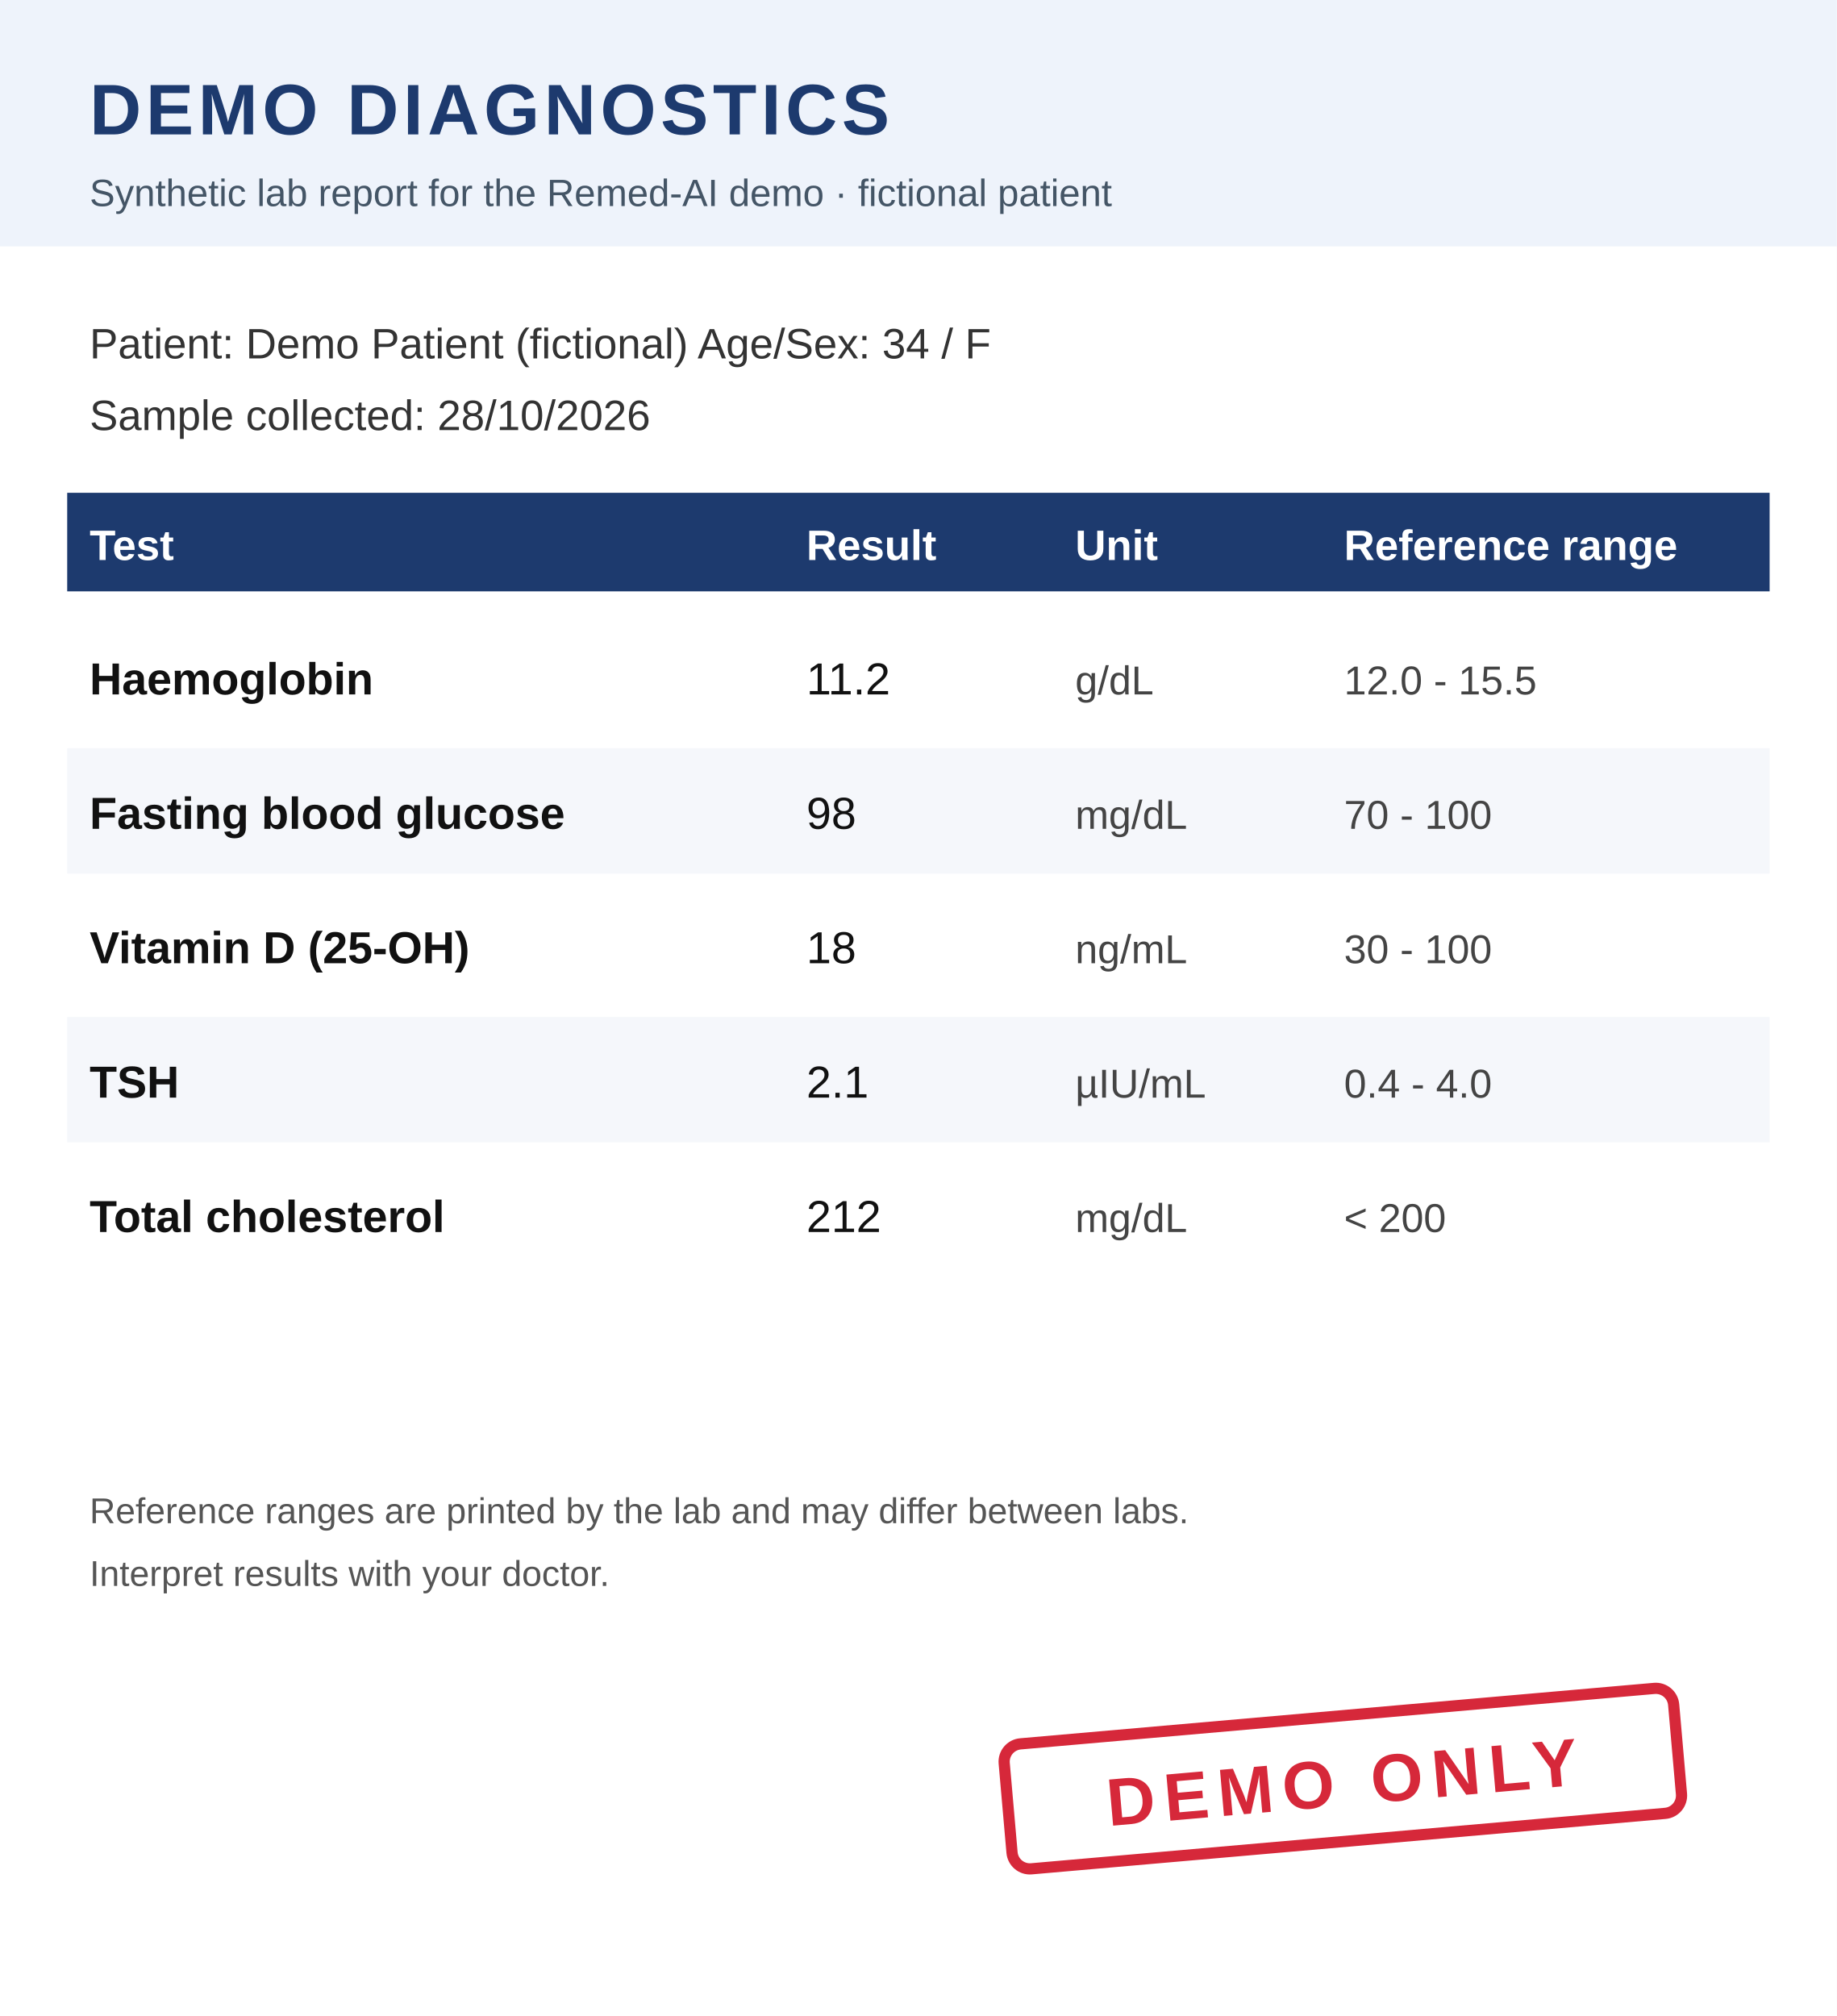
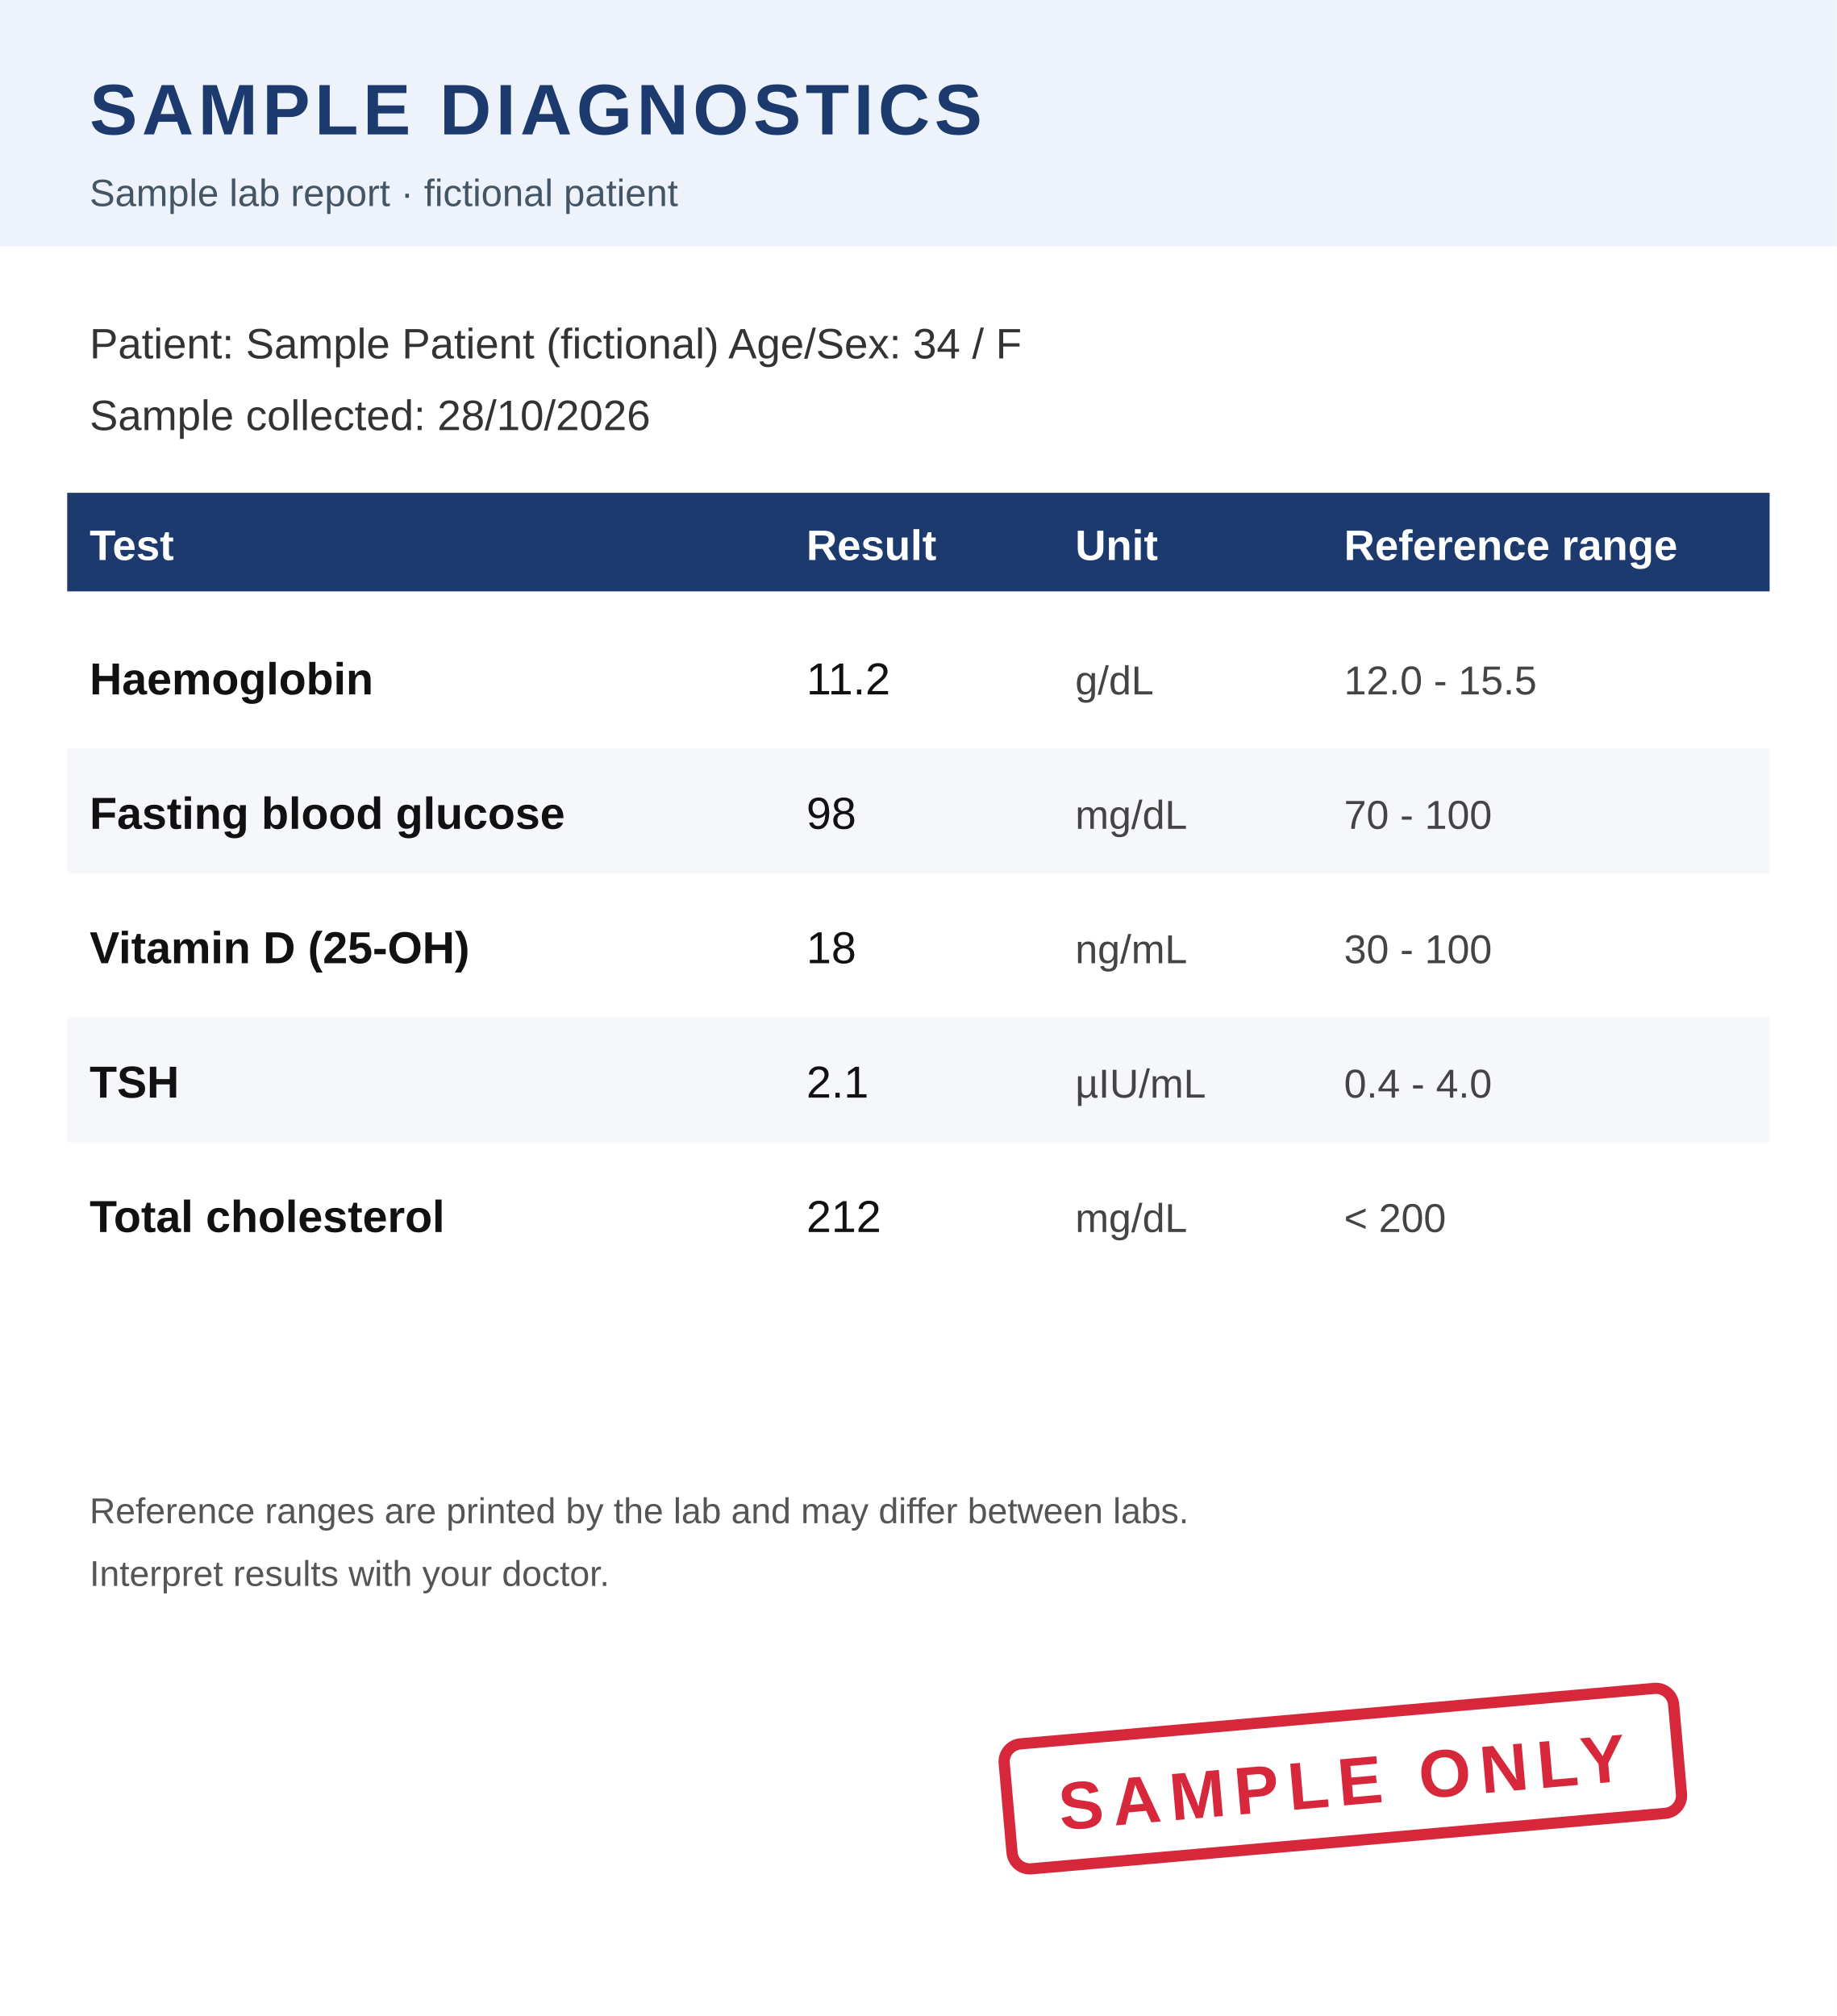
<svg xmlns="http://www.w3.org/2000/svg" viewBox="0 0 820 900" width="820" height="900">
  <rect width="820" height="900" fill="#fff" />
  <rect width="820" height="110" fill="#eef3fb" />
-   <text x="40" y="60" font-size="32" font-family="'Helvetica Neue', Arial, sans-serif" font-weight="800" fill="#1d3a6e" letter-spacing="2">DEMO DIAGNOSTICS</text>
-   <text x="40" y="92" font-size="17" font-family="'Helvetica Neue', Arial, sans-serif" font-weight="400" fill="#456">Synthetic lab report for the Remed-AI demo · fictional patient</text>
-   <text x="40" y="160" font-size="19" font-family="'Helvetica Neue', Arial, sans-serif" font-weight="400" fill="#333">Patient: Demo Patient (fictional)   Age/Sex: 34 / F</text>
+   <text x="40" y="60" font-size="32" font-family="'Helvetica Neue', Arial, sans-serif" font-weight="800" fill="#1d3a6e" letter-spacing="2">SAMPLE DIAGNOSTICS</text>
+   <text x="40" y="92" font-size="17" font-family="'Helvetica Neue', Arial, sans-serif" font-weight="400" fill="#456">Sample lab report · fictional patient</text>
+   <text x="40" y="160" font-size="19" font-family="'Helvetica Neue', Arial, sans-serif" font-weight="400" fill="#333">Patient: Sample Patient (fictional)   Age/Sex: 34 / F</text>
  <text x="40" y="192" font-size="19" font-family="'Helvetica Neue', Arial, sans-serif" font-weight="400" fill="#333">Sample collected: 28/10/2026</text>
  <rect x="30" y="220" width="760" height="44" fill="#1d3a6e" />
  <text x="40" y="250" font-size="19" font-family="'Helvetica Neue', Arial, sans-serif" font-weight="700" fill="#fff">Test</text>
  <text x="360" y="250" font-size="19" font-family="'Helvetica Neue', Arial, sans-serif" font-weight="700" fill="#fff">Result</text>
  <text x="480" y="250" font-size="19" font-family="'Helvetica Neue', Arial, sans-serif" font-weight="700" fill="#fff">Unit</text>
  <text x="600" y="250" font-size="19" font-family="'Helvetica Neue', Arial, sans-serif" font-weight="700" fill="#fff">Reference range</text>
  <text x="40" y="310" font-size="20" font-family="'Helvetica Neue', Arial, sans-serif" font-weight="600" fill="#111">Haemoglobin</text>
  <text x="360" y="310" font-size="20" font-family="'Helvetica Neue', Arial, sans-serif" font-weight="400" fill="#111">11.2</text>
  <text x="480" y="310" font-size="18" font-family="'Helvetica Neue', Arial, sans-serif" font-weight="400" fill="#444">g/dL</text>
  <text x="600" y="310" font-size="18" font-family="'Helvetica Neue', Arial, sans-serif" font-weight="400" fill="#444">12.0 - 15.5</text>
  <rect x="30" y="334" width="760" height="56" fill="#f5f7fb" />
  <text x="40" y="370" font-size="20" font-family="'Helvetica Neue', Arial, sans-serif" font-weight="600" fill="#111">Fasting blood glucose</text>
  <text x="360" y="370" font-size="20" font-family="'Helvetica Neue', Arial, sans-serif" font-weight="400" fill="#111">98</text>
  <text x="480" y="370" font-size="18" font-family="'Helvetica Neue', Arial, sans-serif" font-weight="400" fill="#444">mg/dL</text>
  <text x="600" y="370" font-size="18" font-family="'Helvetica Neue', Arial, sans-serif" font-weight="400" fill="#444">70 - 100</text>
  <text x="40" y="430" font-size="20" font-family="'Helvetica Neue', Arial, sans-serif" font-weight="600" fill="#111">Vitamin D (25-OH)</text>
  <text x="360" y="430" font-size="20" font-family="'Helvetica Neue', Arial, sans-serif" font-weight="400" fill="#111">18</text>
  <text x="480" y="430" font-size="18" font-family="'Helvetica Neue', Arial, sans-serif" font-weight="400" fill="#444">ng/mL</text>
  <text x="600" y="430" font-size="18" font-family="'Helvetica Neue', Arial, sans-serif" font-weight="400" fill="#444">30 - 100</text>
  <rect x="30" y="454" width="760" height="56" fill="#f5f7fb" />
  <text x="40" y="490" font-size="20" font-family="'Helvetica Neue', Arial, sans-serif" font-weight="600" fill="#111">TSH</text>
  <text x="360" y="490" font-size="20" font-family="'Helvetica Neue', Arial, sans-serif" font-weight="400" fill="#111">2.1</text>
  <text x="480" y="490" font-size="18" font-family="'Helvetica Neue', Arial, sans-serif" font-weight="400" fill="#444">µIU/mL</text>
  <text x="600" y="490" font-size="18" font-family="'Helvetica Neue', Arial, sans-serif" font-weight="400" fill="#444">0.4 - 4.0</text>
  <text x="40" y="550" font-size="20" font-family="'Helvetica Neue', Arial, sans-serif" font-weight="600" fill="#111">Total cholesterol</text>
  <text x="360" y="550" font-size="20" font-family="'Helvetica Neue', Arial, sans-serif" font-weight="400" fill="#111">212</text>
  <text x="480" y="550" font-size="18" font-family="'Helvetica Neue', Arial, sans-serif" font-weight="400" fill="#444">mg/dL</text>
  <text x="600" y="550" font-size="18" font-family="'Helvetica Neue', Arial, sans-serif" font-weight="400" fill="#444">&lt; 200</text>
  <text x="40" y="680" font-size="16" font-family="'Helvetica Neue', Arial, sans-serif" font-weight="400" fill="#555">Reference ranges are printed by the lab and may differ between labs.</text>
  <text x="40" y="708" font-size="16" font-family="'Helvetica Neue', Arial, sans-serif" font-weight="400" fill="#555">Interpret results with your doctor.</text>
  <g transform="rotate(-5 600 800)">
    <rect x="450" y="766" width="300" height="56" rx="8" fill="none" stroke="#d6283a" stroke-width="5" />
  </g>
-   <text x="600" y="806" font-size="30" font-family="'Helvetica Neue', Arial, sans-serif" font-weight="800" fill="#d6283a" text-anchor="middle" letter-spacing="4" transform="rotate(-5 600 806)">DEMO ONLY</text>
+   <text x="600" y="806" font-size="30" font-family="'Helvetica Neue', Arial, sans-serif" font-weight="800" fill="#d6283a" text-anchor="middle" letter-spacing="4" transform="rotate(-5 600 806)">SAMPLE ONLY</text>
</svg>
